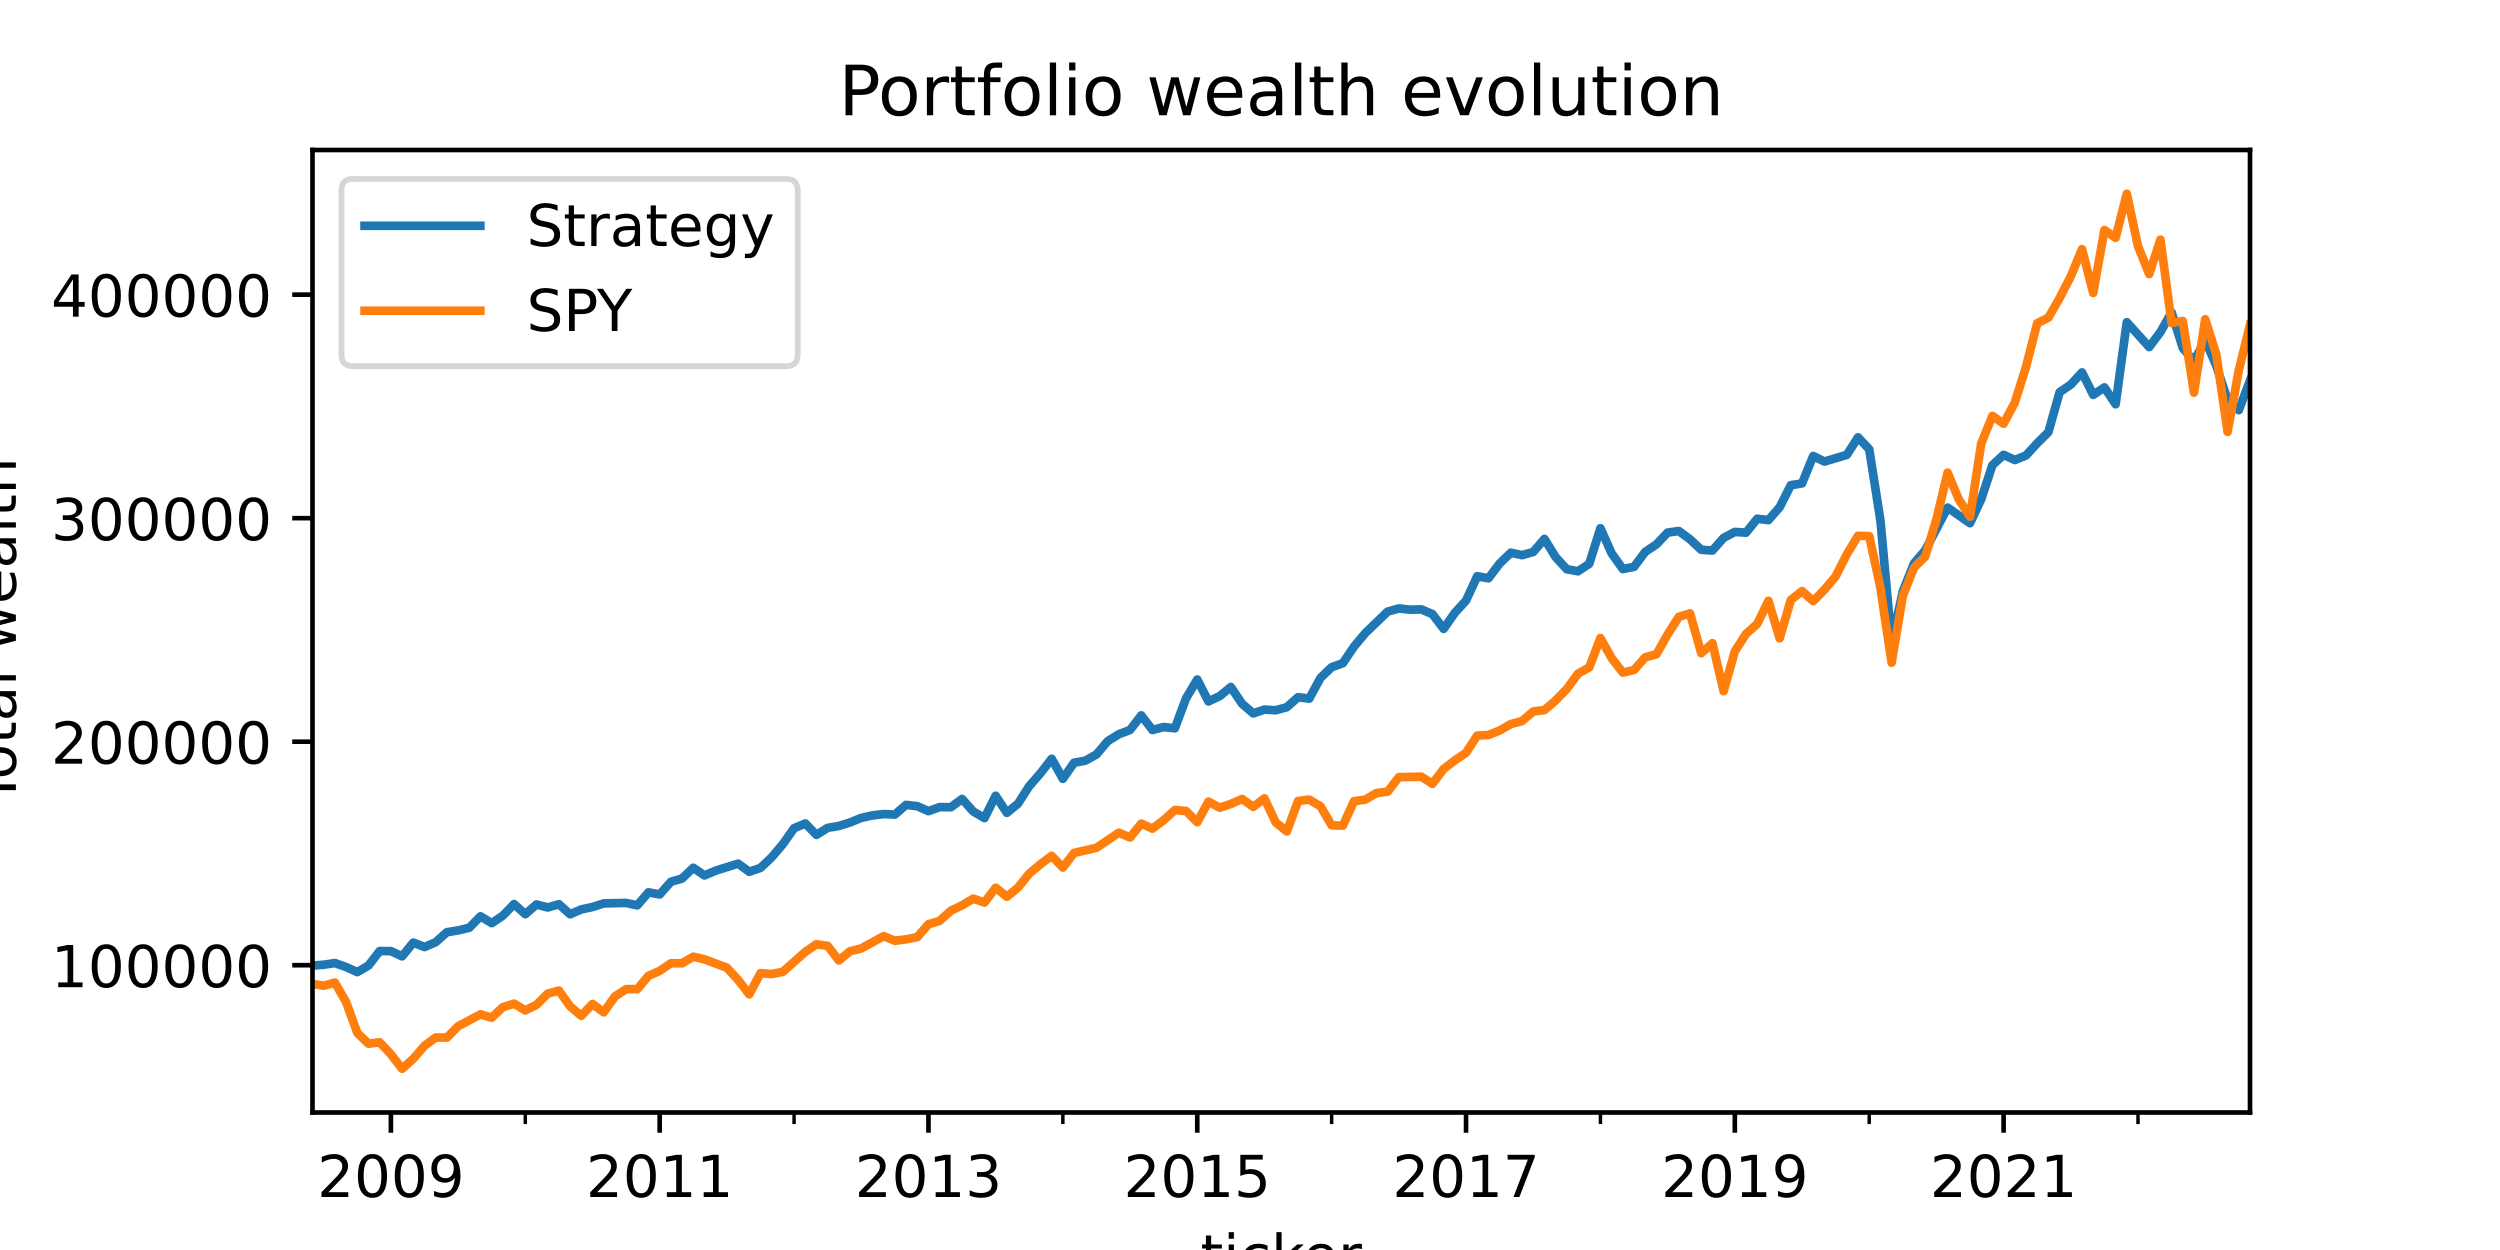
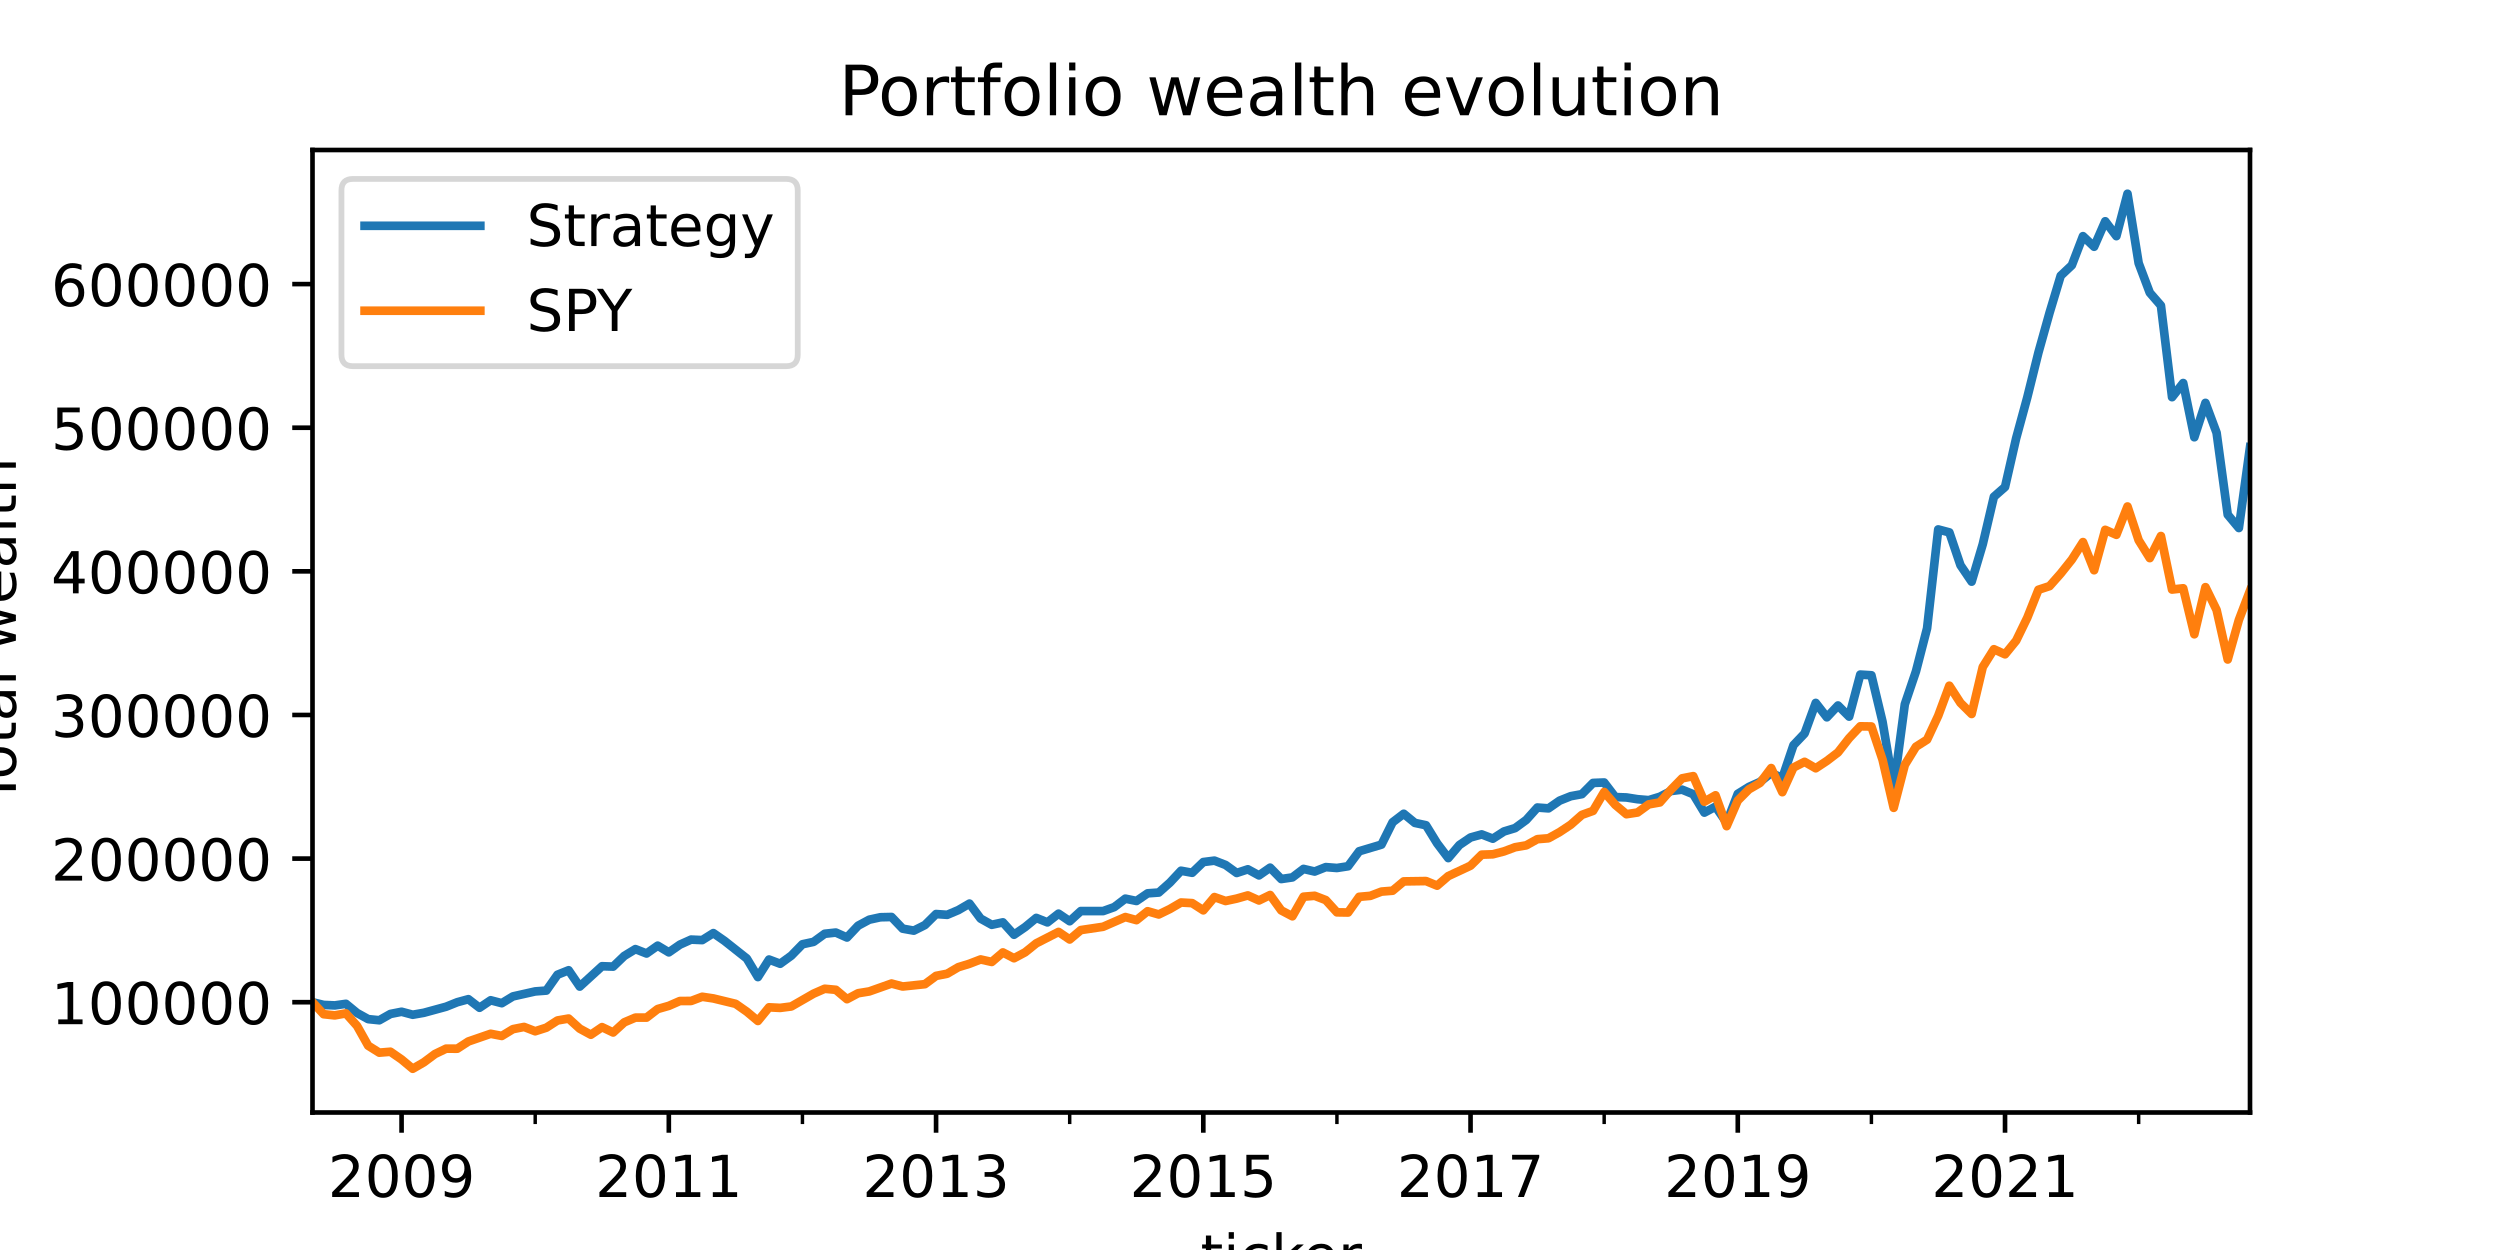
<svg xmlns="http://www.w3.org/2000/svg" xmlns:xlink="http://www.w3.org/1999/xlink" width="432pt" height="216pt" viewBox="0 0 432 216" version="1.1">
  <defs>
    <style type="text/css">*{stroke-linejoin: round; stroke-linecap: butt}</style>
  </defs>
  <g id="figure_1">
    <g id="patch_1">
      <path d="M 0 216  L 432 216  L 432 0  L 0 0  z " style="fill: #ffffff" />
    </g>
    <g id="axes_1">
      <g id="patch_2">
        <path d="M 54 192.24  L 388.8 192.24  L 388.8 25.92  L 54 25.92  z " style="fill: #ffffff" />
      </g>
      <g id="matplotlib.axis_1">
        <g id="xtick_1">
          <g id="line2d_1">
            <defs>
-               <path id="m544334d3aa" d="M 0 0  L 0 3.5  " style="stroke: #000000; stroke-width: 0.8" />
-             </defs>
-             <g>
-               <use xlink:href="#m544334d3aa" x="67.547" y="192.24" style="stroke: #000000; stroke-width: 0.8" />
+               <path id="mc84a78aa14" d="M 0 0  L 0 3.5  " style="stroke: #000000; stroke-width: 0.8" />
+             </defs>
+             <g>
+               <use xlink:href="#mc84a78aa14" x="69.393" y="192.24" style="stroke: #000000; stroke-width: 0.8" />
            </g>
          </g>
          <g id="text_1">
-             <g transform="translate(54.82182 206.8384)scale(0.1 -0.1)">
+             <g transform="translate(56.6681 206.8384)scale(0.1 -0.1)">
              <defs>
                <path id="DejaVuSans-32" d="M 1228 531  L 3431 531  L 3431 0  L 469 0  L 469 531  Q 828 903 1448 1529  Q 2069 2156 2228 2338  Q 2531 2678 2651 2914  Q 2772 3150 2772 3378  Q 2772 3750 2511 3984  Q 2250 4219 1831 4219  Q 1534 4219 1204 4116  Q 875 4013 500 3803  L 500 4441  Q 881 4594 1212 4672  Q 1544 4750 1819 4750  Q 2544 4750 2975 4387  Q 3406 4025 3406 3419  Q 3406 3131 3298 2873  Q 3191 2616 2906 2266  Q 2828 2175 2409 1742  Q 1991 1309 1228 531  z " transform="scale(0.015625)" />
                <path id="DejaVuSans-30" d="M 2034 4250  Q 1547 4250 1301 3770  Q 1056 3291 1056 2328  Q 1056 1369 1301 889  Q 1547 409 2034 409  Q 2525 409 2770 889  Q 3016 1369 3016 2328  Q 3016 3291 2770 3770  Q 2525 4250 2034 4250  z M 2034 4750  Q 2819 4750 3233 4129  Q 3647 3509 3647 2328  Q 3647 1150 3233 529  Q 2819 -91 2034 -91  Q 1250 -91 836 529  Q 422 1150 422 2328  Q 422 3509 836 4129  Q 1250 4750 2034 4750  z " transform="scale(0.015625)" />
                <path id="DejaVuSans-39" d="M 703 97  L 703 672  Q 941 559 1184 500  Q 1428 441 1663 441  Q 2288 441 2617 861  Q 2947 1281 2994 2138  Q 2813 1869 2534 1725  Q 2256 1581 1919 1581  Q 1219 1581 811 2004  Q 403 2428 403 3163  Q 403 3881 828 4315  Q 1253 4750 1959 4750  Q 2769 4750 3195 4129  Q 3622 3509 3622 2328  Q 3622 1225 3098 567  Q 2575 -91 1691 -91  Q 1453 -91 1209 -44  Q 966 3 703 97  z M 1959 2075  Q 2384 2075 2632 2365  Q 2881 2656 2881 3163  Q 2881 3666 2632 3958  Q 2384 4250 1959 4250  Q 1534 4250 1286 3958  Q 1038 3666 1038 3163  Q 1038 2656 1286 2365  Q 1534 2075 1959 2075  z " transform="scale(0.015625)" />
              </defs>
              <use xlink:href="#DejaVuSans-32" />
              <use xlink:href="#DejaVuSans-30" x="63.623" />
              <use xlink:href="#DejaVuSans-30" x="127.246" />
              <use xlink:href="#DejaVuSans-39" x="190.869" />
            </g>
          </g>
        </g>
        <g id="xtick_2">
          <g id="line2d_2">
            <g>
-               <use xlink:href="#m544334d3aa" x="113.993" y="192.24" style="stroke: #000000; stroke-width: 0.8" />
+               <use xlink:href="#mc84a78aa14" x="115.572" y="192.24" style="stroke: #000000; stroke-width: 0.8" />
            </g>
          </g>
          <g id="text_2">
-             <g transform="translate(101.2681 206.8384)scale(0.1 -0.1)">
+             <g transform="translate(102.8474 206.8384)scale(0.1 -0.1)">
              <defs>
                <path id="DejaVuSans-31" d="M 794 531  L 1825 531  L 1825 4091  L 703 3866  L 703 4441  L 1819 4666  L 2450 4666  L 2450 531  L 3481 531  L 3481 0  L 794 0  L 794 531  z " transform="scale(0.015625)" />
              </defs>
              <use xlink:href="#DejaVuSans-32" />
              <use xlink:href="#DejaVuSans-30" x="63.623" />
              <use xlink:href="#DejaVuSans-31" x="127.246" />
              <use xlink:href="#DejaVuSans-31" x="190.869" />
            </g>
          </g>
        </g>
        <g id="xtick_3">
          <g id="line2d_3">
            <g>
-               <use xlink:href="#m544334d3aa" x="160.439" y="192.24" style="stroke: #000000; stroke-width: 0.8" />
+               <use xlink:href="#mc84a78aa14" x="161.752" y="192.24" style="stroke: #000000; stroke-width: 0.8" />
            </g>
          </g>
          <g id="text_3">
-             <g transform="translate(147.7143 206.8384)scale(0.1 -0.1)">
+             <g transform="translate(149.0267 206.8384)scale(0.1 -0.1)">
              <defs>
                <path id="DejaVuSans-33" d="M 2597 2516  Q 3050 2419 3304 2112  Q 3559 1806 3559 1356  Q 3559 666 3084 287  Q 2609 -91 1734 -91  Q 1441 -91 1130 -33  Q 819 25 488 141  L 488 750  Q 750 597 1062 519  Q 1375 441 1716 441  Q 2309 441 2620 675  Q 2931 909 2931 1356  Q 2931 1769 2642 2001  Q 2353 2234 1838 2234  L 1294 2234  L 1294 2753  L 1863 2753  Q 2328 2753 2575 2939  Q 2822 3125 2822 3475  Q 2822 3834 2567 4026  Q 2313 4219 1838 4219  Q 1578 4219 1281 4162  Q 984 4106 628 3988  L 628 4550  Q 988 4650 1302 4700  Q 1616 4750 1894 4750  Q 2613 4750 3031 4423  Q 3450 4097 3450 3541  Q 3450 3153 3228 2886  Q 3006 2619 2597 2516  z " transform="scale(0.015625)" />
              </defs>
              <use xlink:href="#DejaVuSans-32" />
              <use xlink:href="#DejaVuSans-30" x="63.623" />
              <use xlink:href="#DejaVuSans-31" x="127.246" />
              <use xlink:href="#DejaVuSans-33" x="190.869" />
            </g>
          </g>
        </g>
        <g id="xtick_4">
          <g id="line2d_4">
            <g>
-               <use xlink:href="#m544334d3aa" x="206.886" y="192.24" style="stroke: #000000; stroke-width: 0.8" />
+               <use xlink:href="#mc84a78aa14" x="207.931" y="192.24" style="stroke: #000000; stroke-width: 0.8" />
            </g>
          </g>
          <g id="text_4">
-             <g transform="translate(194.1605 206.8384)scale(0.1 -0.1)">
+             <g transform="translate(195.206 206.8384)scale(0.1 -0.1)">
              <defs>
                <path id="DejaVuSans-35" d="M 691 4666  L 3169 4666  L 3169 4134  L 1269 4134  L 1269 2991  Q 1406 3038 1543 3061  Q 1681 3084 1819 3084  Q 2600 3084 3056 2656  Q 3513 2228 3513 1497  Q 3513 744 3044 326  Q 2575 -91 1722 -91  Q 1428 -91 1123 -41  Q 819 9 494 109  L 494 744  Q 775 591 1075 516  Q 1375 441 1709 441  Q 2250 441 2565 725  Q 2881 1009 2881 1497  Q 2881 1984 2565 2268  Q 2250 2553 1709 2553  Q 1456 2553 1204 2497  Q 953 2441 691 2322  L 691 4666  z " transform="scale(0.015625)" />
              </defs>
              <use xlink:href="#DejaVuSans-32" />
              <use xlink:href="#DejaVuSans-30" x="63.623" />
              <use xlink:href="#DejaVuSans-31" x="127.246" />
              <use xlink:href="#DejaVuSans-35" x="190.869" />
            </g>
          </g>
        </g>
        <g id="xtick_5">
          <g id="line2d_5">
            <g>
-               <use xlink:href="#m544334d3aa" x="253.332" y="192.24" style="stroke: #000000; stroke-width: 0.8" />
+               <use xlink:href="#mc84a78aa14" x="254.11" y="192.24" style="stroke: #000000; stroke-width: 0.8" />
            </g>
          </g>
          <g id="text_5">
-             <g transform="translate(240.6068 206.8384)scale(0.1 -0.1)">
+             <g transform="translate(241.3853 206.8384)scale(0.1 -0.1)">
              <defs>
                <path id="DejaVuSans-37" d="M 525 4666  L 3525 4666  L 3525 4397  L 1831 0  L 1172 0  L 2766 4134  L 525 4134  L 525 4666  z " transform="scale(0.015625)" />
              </defs>
              <use xlink:href="#DejaVuSans-32" />
              <use xlink:href="#DejaVuSans-30" x="63.623" />
              <use xlink:href="#DejaVuSans-31" x="127.246" />
              <use xlink:href="#DejaVuSans-37" x="190.869" />
            </g>
          </g>
        </g>
        <g id="xtick_6">
          <g id="line2d_6">
            <g>
-               <use xlink:href="#m544334d3aa" x="299.778" y="192.24" style="stroke: #000000; stroke-width: 0.8" />
+               <use xlink:href="#mc84a78aa14" x="300.29" y="192.24" style="stroke: #000000; stroke-width: 0.8" />
            </g>
          </g>
          <g id="text_6">
-             <g transform="translate(287.053 206.8384)scale(0.1 -0.1)">
+             <g transform="translate(287.5647 206.8384)scale(0.1 -0.1)">
              <use xlink:href="#DejaVuSans-32" />
              <use xlink:href="#DejaVuSans-30" x="63.623" />
              <use xlink:href="#DejaVuSans-31" x="127.246" />
              <use xlink:href="#DejaVuSans-39" x="190.869" />
            </g>
          </g>
        </g>
        <g id="xtick_7">
          <g id="line2d_7">
            <g>
-               <use xlink:href="#m544334d3aa" x="346.224" y="192.24" style="stroke: #000000; stroke-width: 0.8" />
+               <use xlink:href="#mc84a78aa14" x="346.469" y="192.24" style="stroke: #000000; stroke-width: 0.8" />
            </g>
          </g>
          <g id="text_7">
-             <g transform="translate(333.4993 206.8384)scale(0.1 -0.1)">
+             <g transform="translate(333.744 206.8384)scale(0.1 -0.1)">
              <use xlink:href="#DejaVuSans-32" />
              <use xlink:href="#DejaVuSans-30" x="63.623" />
              <use xlink:href="#DejaVuSans-32" x="127.246" />
              <use xlink:href="#DejaVuSans-31" x="190.869" />
            </g>
          </g>
        </g>
        <g id="xtick_8">
          <g id="line2d_8">
            <defs>
-               <path id="ma988c26dae" d="M 0 0  L 0 2  " style="stroke: #000000; stroke-width: 0.6" />
-             </defs>
-             <g>
-               <use xlink:href="#ma988c26dae" x="90.77" y="192.24" style="stroke: #000000; stroke-width: 0.6" />
+               <path id="m01f1c2c2d7" d="M 0 0  L 0 2  " style="stroke: #000000; stroke-width: 0.6" />
+             </defs>
+             <g>
+               <use xlink:href="#m01f1c2c2d7" x="92.483" y="192.24" style="stroke: #000000; stroke-width: 0.6" />
            </g>
          </g>
        </g>
        <g id="xtick_9">
          <g id="line2d_9">
            <g>
-               <use xlink:href="#ma988c26dae" x="137.216" y="192.24" style="stroke: #000000; stroke-width: 0.6" />
+               <use xlink:href="#m01f1c2c2d7" x="138.662" y="192.24" style="stroke: #000000; stroke-width: 0.6" />
            </g>
          </g>
        </g>
        <g id="xtick_10">
          <g id="line2d_10">
            <g>
-               <use xlink:href="#ma988c26dae" x="183.662" y="192.24" style="stroke: #000000; stroke-width: 0.6" />
+               <use xlink:href="#m01f1c2c2d7" x="184.841" y="192.24" style="stroke: #000000; stroke-width: 0.6" />
            </g>
          </g>
        </g>
        <g id="xtick_11">
          <g id="line2d_11">
            <g>
-               <use xlink:href="#ma988c26dae" x="230.109" y="192.24" style="stroke: #000000; stroke-width: 0.6" />
+               <use xlink:href="#m01f1c2c2d7" x="231.021" y="192.24" style="stroke: #000000; stroke-width: 0.6" />
            </g>
          </g>
        </g>
        <g id="xtick_12">
          <g id="line2d_12">
            <g>
-               <use xlink:href="#ma988c26dae" x="276.555" y="192.24" style="stroke: #000000; stroke-width: 0.6" />
+               <use xlink:href="#m01f1c2c2d7" x="277.2" y="192.24" style="stroke: #000000; stroke-width: 0.6" />
            </g>
          </g>
        </g>
        <g id="xtick_13">
          <g id="line2d_13">
            <g>
-               <use xlink:href="#ma988c26dae" x="323.001" y="192.24" style="stroke: #000000; stroke-width: 0.6" />
+               <use xlink:href="#m01f1c2c2d7" x="323.379" y="192.24" style="stroke: #000000; stroke-width: 0.6" />
            </g>
          </g>
        </g>
        <g id="xtick_14">
          <g id="line2d_14">
            <g>
-               <use xlink:href="#ma988c26dae" x="369.447" y="192.24" style="stroke: #000000; stroke-width: 0.6" />
+               <use xlink:href="#m01f1c2c2d7" x="369.559" y="192.24" style="stroke: #000000; stroke-width: 0.6" />
            </g>
          </g>
        </g>
        <g id="text_8">
          <g transform="translate(207.4555 220.5166)scale(0.1 -0.1)">
            <defs>
              <path id="DejaVuSans-74" d="M 1172 4494  L 1172 3500  L 2356 3500  L 2356 3053  L 1172 3053  L 1172 1153  Q 1172 725 1289 603  Q 1406 481 1766 481  L 2356 481  L 2356 0  L 1766 0  Q 1100 0 847 248  Q 594 497 594 1153  L 594 3053  L 172 3053  L 172 3500  L 594 3500  L 594 4494  L 1172 4494  z " transform="scale(0.015625)" />
              <path id="DejaVuSans-69" d="M 603 3500  L 1178 3500  L 1178 0  L 603 0  L 603 3500  z M 603 4863  L 1178 4863  L 1178 4134  L 603 4134  L 603 4863  z " transform="scale(0.015625)" />
              <path id="DejaVuSans-63" d="M 3122 3366  L 3122 2828  Q 2878 2963 2633 3030  Q 2388 3097 2138 3097  Q 1578 3097 1268 2742  Q 959 2388 959 1747  Q 959 1106 1268 751  Q 1578 397 2138 397  Q 2388 397 2633 464  Q 2878 531 3122 666  L 3122 134  Q 2881 22 2623 -34  Q 2366 -91 2075 -91  Q 1284 -91 818 406  Q 353 903 353 1747  Q 353 2603 823 3093  Q 1294 3584 2113 3584  Q 2378 3584 2631 3529  Q 2884 3475 3122 3366  z " transform="scale(0.015625)" />
              <path id="DejaVuSans-6b" d="M 581 4863  L 1159 4863  L 1159 1991  L 2875 3500  L 3609 3500  L 1753 1863  L 3688 0  L 2938 0  L 1159 1709  L 1159 0  L 581 0  L 581 4863  z " transform="scale(0.015625)" />
              <path id="DejaVuSans-65" d="M 3597 1894  L 3597 1613  L 953 1613  Q 991 1019 1311 708  Q 1631 397 2203 397  Q 2534 397 2845 478  Q 3156 559 3463 722  L 3463 178  Q 3153 47 2828 -22  Q 2503 -91 2169 -91  Q 1331 -91 842 396  Q 353 884 353 1716  Q 353 2575 817 3079  Q 1281 3584 2069 3584  Q 2775 3584 3186 3129  Q 3597 2675 3597 1894  z M 3022 2063  Q 3016 2534 2758 2815  Q 2500 3097 2075 3097  Q 1594 3097 1305 2825  Q 1016 2553 972 2059  L 3022 2063  z " transform="scale(0.015625)" />
              <path id="DejaVuSans-72" d="M 2631 2963  Q 2534 3019 2420 3045  Q 2306 3072 2169 3072  Q 1681 3072 1420 2755  Q 1159 2438 1159 1844  L 1159 0  L 581 0  L 581 3500  L 1159 3500  L 1159 2956  Q 1341 3275 1631 3429  Q 1922 3584 2338 3584  Q 2397 3584 2469 3576  Q 2541 3569 2628 3553  L 2631 2963  z " transform="scale(0.015625)" />
            </defs>
            <use xlink:href="#DejaVuSans-74" />
            <use xlink:href="#DejaVuSans-69" x="39.209" />
            <use xlink:href="#DejaVuSans-63" x="66.992" />
            <use xlink:href="#DejaVuSans-6b" x="121.973" />
            <use xlink:href="#DejaVuSans-65" x="176.258" />
            <use xlink:href="#DejaVuSans-72" x="237.781" />
          </g>
        </g>
      </g>
      <g id="matplotlib.axis_2">
        <g id="ytick_1">
          <g id="line2d_15">
            <defs>
-               <path id="m32646b7d33" d="M 0 0  L -3.5 0  " style="stroke: #000000; stroke-width: 0.8" />
-             </defs>
-             <g>
-               <use xlink:href="#m32646b7d33" x="54" y="166.787" style="stroke: #000000; stroke-width: 0.8" />
+               <path id="meb46c0b564" d="M 0 0  L -3.5 0  " style="stroke: #000000; stroke-width: 0.8" />
+             </defs>
+             <g>
+               <use xlink:href="#meb46c0b564" x="54" y="173.183" style="stroke: #000000; stroke-width: 0.8" />
            </g>
          </g>
          <g id="text_9">
-             <g transform="translate(8.825 170.5862)scale(0.1 -0.1)">
+             <g transform="translate(8.825 176.9817)scale(0.1 -0.1)">
              <use xlink:href="#DejaVuSans-31" />
              <use xlink:href="#DejaVuSans-30" x="63.623" />
              <use xlink:href="#DejaVuSans-30" x="127.246" />
              <use xlink:href="#DejaVuSans-30" x="190.869" />
              <use xlink:href="#DejaVuSans-30" x="254.492" />
              <use xlink:href="#DejaVuSans-30" x="318.115" />
            </g>
          </g>
        </g>
        <g id="ytick_2">
          <g id="line2d_16">
            <g>
-               <use xlink:href="#m32646b7d33" x="54" y="128.164" style="stroke: #000000; stroke-width: 0.8" />
+               <use xlink:href="#meb46c0b564" x="54" y="148.365" style="stroke: #000000; stroke-width: 0.8" />
            </g>
          </g>
          <g id="text_10">
-             <g transform="translate(8.825 131.9634)scale(0.1 -0.1)">
+             <g transform="translate(8.825 152.164)scale(0.1 -0.1)">
              <use xlink:href="#DejaVuSans-32" />
              <use xlink:href="#DejaVuSans-30" x="63.623" />
              <use xlink:href="#DejaVuSans-30" x="127.246" />
              <use xlink:href="#DejaVuSans-30" x="190.869" />
              <use xlink:href="#DejaVuSans-30" x="254.492" />
              <use xlink:href="#DejaVuSans-30" x="318.115" />
            </g>
          </g>
        </g>
        <g id="ytick_3">
          <g id="line2d_17">
            <g>
-               <use xlink:href="#m32646b7d33" x="54" y="89.541" style="stroke: #000000; stroke-width: 0.8" />
+               <use xlink:href="#meb46c0b564" x="54" y="123.547" style="stroke: #000000; stroke-width: 0.8" />
            </g>
          </g>
          <g id="text_11">
-             <g transform="translate(8.825 93.34056)scale(0.1 -0.1)">
+             <g transform="translate(8.825 127.3462)scale(0.1 -0.1)">
              <use xlink:href="#DejaVuSans-33" />
              <use xlink:href="#DejaVuSans-30" x="63.623" />
              <use xlink:href="#DejaVuSans-30" x="127.246" />
              <use xlink:href="#DejaVuSans-30" x="190.869" />
              <use xlink:href="#DejaVuSans-30" x="254.492" />
              <use xlink:href="#DejaVuSans-30" x="318.115" />
            </g>
          </g>
        </g>
        <g id="ytick_4">
          <g id="line2d_18">
            <g>
-               <use xlink:href="#m32646b7d33" x="54" y="50.919" style="stroke: #000000; stroke-width: 0.8" />
+               <use xlink:href="#meb46c0b564" x="54" y="98.729" style="stroke: #000000; stroke-width: 0.8" />
            </g>
          </g>
          <g id="text_12">
-             <g transform="translate(8.825 54.71776)scale(0.1 -0.1)">
+             <g transform="translate(8.825 102.5285)scale(0.1 -0.1)">
              <defs>
                <path id="DejaVuSans-34" d="M 2419 4116  L 825 1625  L 2419 1625  L 2419 4116  z M 2253 4666  L 3047 4666  L 3047 1625  L 3713 1625  L 3713 1100  L 3047 1100  L 3047 0  L 2419 0  L 2419 1100  L 313 1100  L 313 1709  L 2253 4666  z " transform="scale(0.015625)" />
              </defs>
              <use xlink:href="#DejaVuSans-34" />
              <use xlink:href="#DejaVuSans-30" x="63.623" />
              <use xlink:href="#DejaVuSans-30" x="127.246" />
              <use xlink:href="#DejaVuSans-30" x="190.869" />
              <use xlink:href="#DejaVuSans-30" x="254.492" />
              <use xlink:href="#DejaVuSans-30" x="318.115" />
            </g>
          </g>
        </g>
-         <g id="text_13">
+         <g id="ytick_5">
+           <g id="line2d_19">
+             <g>
+               <use xlink:href="#meb46c0b564" x="54" y="73.912" style="stroke: #000000; stroke-width: 0.8" />
+             </g>
+           </g>
+           <g id="text_13">
+             <g transform="translate(8.825 77.71075)scale(0.1 -0.1)">
+               <use xlink:href="#DejaVuSans-35" />
+               <use xlink:href="#DejaVuSans-30" x="63.623" />
+               <use xlink:href="#DejaVuSans-30" x="127.246" />
+               <use xlink:href="#DejaVuSans-30" x="190.869" />
+               <use xlink:href="#DejaVuSans-30" x="254.492" />
+               <use xlink:href="#DejaVuSans-30" x="318.115" />
+             </g>
+           </g>
+         </g>
+         <g id="ytick_6">
+           <g id="line2d_20">
+             <g>
+               <use xlink:href="#meb46c0b564" x="54" y="49.094" style="stroke: #000000; stroke-width: 0.8" />
+             </g>
+           </g>
+           <g id="text_14">
+             <g transform="translate(8.825 52.893)scale(0.1 -0.1)">
+               <defs>
+                 <path id="DejaVuSans-36" d="M 2113 2584  Q 1688 2584 1439 2293  Q 1191 2003 1191 1497  Q 1191 994 1439 701  Q 1688 409 2113 409  Q 2538 409 2786 701  Q 3034 994 3034 1497  Q 3034 2003 2786 2293  Q 2538 2584 2113 2584  z M 3366 4563  L 3366 3988  Q 3128 4100 2886 4159  Q 2644 4219 2406 4219  Q 1781 4219 1451 3797  Q 1122 3375 1075 2522  Q 1259 2794 1537 2939  Q 1816 3084 2150 3084  Q 2853 3084 3261 2657  Q 3669 2231 3669 1497  Q 3669 778 3244 343  Q 2819 -91 2113 -91  Q 1303 -91 875 529  Q 447 1150 447 2328  Q 447 3434 972 4092  Q 1497 4750 2381 4750  Q 2619 4750 2861 4703  Q 3103 4656 3366 4563  z " transform="scale(0.015625)" />
+               </defs>
+               <use xlink:href="#DejaVuSans-36" />
+               <use xlink:href="#DejaVuSans-30" x="63.623" />
+               <use xlink:href="#DejaVuSans-30" x="127.246" />
+               <use xlink:href="#DejaVuSans-30" x="190.869" />
+               <use xlink:href="#DejaVuSans-30" x="254.492" />
+               <use xlink:href="#DejaVuSans-30" x="318.115" />
+             </g>
+           </g>
+         </g>
+         <g id="text_15">
          <g transform="translate(2.745312 139.0933)rotate(-90)scale(0.1 -0.1)">
            <defs>
              <path id="DejaVuSans-54" d="M -19 4666  L 3928 4666  L 3928 4134  L 2272 4134  L 2272 0  L 1638 0  L 1638 4134  L -19 4134  L -19 4666  z " transform="scale(0.015625)" />
              <path id="DejaVuSans-6f" d="M 1959 3097  Q 1497 3097 1228 2736  Q 959 2375 959 1747  Q 959 1119 1226 758  Q 1494 397 1959 397  Q 2419 397 2687 759  Q 2956 1122 2956 1747  Q 2956 2369 2687 2733  Q 2419 3097 1959 3097  z M 1959 3584  Q 2709 3584 3137 3096  Q 3566 2609 3566 1747  Q 3566 888 3137 398  Q 2709 -91 1959 -91  Q 1206 -91 779 398  Q 353 888 353 1747  Q 353 2609 779 3096  Q 1206 3584 1959 3584  z " transform="scale(0.015625)" />
              <path id="DejaVuSans-61" d="M 2194 1759  Q 1497 1759 1228 1600  Q 959 1441 959 1056  Q 959 750 1161 570  Q 1363 391 1709 391  Q 2188 391 2477 730  Q 2766 1069 2766 1631  L 2766 1759  L 2194 1759  z M 3341 1997  L 3341 0  L 2766 0  L 2766 531  Q 2569 213 2275 61  Q 1981 -91 1556 -91  Q 1019 -91 701 211  Q 384 513 384 1019  Q 384 1609 779 1909  Q 1175 2209 1959 2209  L 2766 2209  L 2766 2266  Q 2766 2663 2505 2880  Q 2244 3097 1772 3097  Q 1472 3097 1187 3025  Q 903 2953 641 2809  L 641 3341  Q 956 3463 1253 3523  Q 1550 3584 1831 3584  Q 2591 3584 2966 3190  Q 3341 2797 3341 1997  z " transform="scale(0.015625)" />
              <path id="DejaVuSans-6c" d="M 603 4863  L 1178 4863  L 1178 0  L 603 0  L 603 4863  z " transform="scale(0.015625)" />
              <path id="DejaVuSans-20" transform="scale(0.015625)" />
              <path id="DejaVuSans-77" d="M 269 3500  L 844 3500  L 1563 769  L 2278 3500  L 2956 3500  L 3675 769  L 4391 3500  L 4966 3500  L 4050 0  L 3372 0  L 2619 2869  L 1863 0  L 1184 0  L 269 3500  z " transform="scale(0.015625)" />
              <path id="DejaVuSans-68" d="M 3513 2113  L 3513 0  L 2938 0  L 2938 2094  Q 2938 2591 2744 2837  Q 2550 3084 2163 3084  Q 1697 3084 1428 2787  Q 1159 2491 1159 1978  L 1159 0  L 581 0  L 581 4863  L 1159 4863  L 1159 2956  Q 1366 3272 1645 3428  Q 1925 3584 2291 3584  Q 2894 3584 3203 3211  Q 3513 2838 3513 2113  z " transform="scale(0.015625)" />
            </defs>
            <use xlink:href="#DejaVuSans-54" />
            <use xlink:href="#DejaVuSans-6f" x="44.084" />
            <use xlink:href="#DejaVuSans-74" x="105.266" />
            <use xlink:href="#DejaVuSans-61" x="144.475" />
            <use xlink:href="#DejaVuSans-6c" x="205.754" />
            <use xlink:href="#DejaVuSans-20" x="233.537" />
            <use xlink:href="#DejaVuSans-77" x="265.324" />
            <use xlink:href="#DejaVuSans-65" x="347.111" />
            <use xlink:href="#DejaVuSans-61" x="408.635" />
            <use xlink:href="#DejaVuSans-6c" x="469.914" />
            <use xlink:href="#DejaVuSans-74" x="497.697" />
            <use xlink:href="#DejaVuSans-68" x="536.906" />
          </g>
        </g>
      </g>
-       <g id="line2d_19">
-         <path d="M 54 166.859  L 55.935 166.707  L 57.871 166.419  L 59.806 167.106  L 61.741 167.979  L 63.676 166.844  L 65.612 164.336  L 67.547 164.352  L 69.482 165.255  L 71.417 162.883  L 73.353 163.647  L 75.288 162.811  L 77.223 161.089  L 79.158 160.772  L 81.094 160.311  L 83.029 158.338  L 84.964 159.521  L 86.899 158.218  L 88.835 156.225  L 90.77 157.973  L 92.705 156.29  L 94.64 156.813  L 96.576 156.246  L 98.511 157.985  L 100.446 157.147  L 102.382 156.734  L 104.317 156.108  L 108.187 156.029  L 110.123 156.441  L 112.058 154.195  L 113.993 154.558  L 115.928 152.373  L 117.864 151.804  L 119.799 149.951  L 121.734 151.275  L 123.669 150.448  L 127.54 149.237  L 129.475 150.645  L 131.41 149.97  L 133.346 148.144  L 135.281 145.861  L 137.216 143.114  L 139.151 142.294  L 141.087 144.264  L 143.022 143.051  L 144.957 142.732  L 146.892 142.123  L 148.828 141.332  L 150.763 140.902  L 152.698 140.672  L 154.634 140.753  L 156.569 139.086  L 158.504 139.306  L 160.439 140.164  L 162.375 139.461  L 164.31 139.492  L 166.245 138.059  L 168.18 140.227  L 170.116 141.362  L 172.051 137.51  L 173.986 140.458  L 175.921 138.858  L 177.857 135.833  L 179.792 133.615  L 181.727 131.114  L 183.662 134.581  L 185.598 131.792  L 187.533 131.45  L 189.468 130.367  L 191.403 128.082  L 193.339 126.872  L 195.274 126.138  L 197.209 123.621  L 199.145 126.144  L 201.08 125.631  L 203.015 125.85  L 204.95 120.668  L 206.886 117.422  L 208.821 121.204  L 210.756 120.292  L 212.691 118.712  L 214.627 121.604  L 216.562 123.276  L 218.497 122.615  L 220.432 122.737  L 222.368 122.201  L 224.303 120.474  L 226.238 120.722  L 228.173 117.153  L 230.109 115.292  L 232.044 114.594  L 233.979 111.727  L 235.914 109.409  L 239.785 105.685  L 241.72 105.137  L 243.655 105.353  L 245.591 105.302  L 247.526 106.12  L 249.461 108.667  L 251.397 105.893  L 253.332 103.772  L 255.267 99.574  L 257.202 99.934  L 259.138 97.379  L 261.073 95.508  L 263.008 95.928  L 264.943 95.378  L 266.879 93.123  L 268.814 96.27  L 270.749 98.366  L 272.684 98.715  L 274.62 97.423  L 276.555 91.278  L 278.49 95.62  L 280.425 98.328  L 282.361 97.949  L 284.296 95.358  L 286.231 94.069  L 288.166 92.029  L 290.102 91.763  L 292.037 93.194  L 293.972 95.005  L 295.908 95.125  L 297.843 92.941  L 299.778 91.917  L 301.713 92.045  L 303.649 89.638  L 305.584 89.869  L 307.519 87.661  L 309.454 83.839  L 311.39 83.532  L 313.325 78.799  L 315.26 79.755  L 319.131 78.597  L 321.066 75.57  L 323.001 77.634  L 324.936 89.916  L 326.872 111.04  L 328.807 102.198  L 330.742 97.348  L 332.677 95.09  L 336.548 87.712  L 340.418 90.406  L 342.354 86.266  L 344.289 80.372  L 346.224 78.596  L 348.16 79.491  L 350.095 78.704  L 352.03 76.588  L 353.965 74.666  L 355.901 67.772  L 357.836 66.458  L 359.771 64.351  L 361.706 68.231  L 363.642 66.943  L 365.577 69.85  L 367.512 55.679  L 371.383 59.97  L 373.318 57.38  L 375.253 53.967  L 377.188 60.15  L 379.124 62.405  L 381.059 58.778  L 382.994 63.239  L 384.929 69.13  L 386.865 70.875  L 388.8 65.752  L 388.8 65.752  " clip-path="url(#p44b4e9bba1)" style="fill: none; stroke: #1f77b4; stroke-width: 1.5; stroke-linecap: square" />
-       </g>
-       <g id="line2d_20">
-         <path d="M 54 170.012  L 55.935 170.33  L 57.871 169.788  L 59.806 173.15  L 61.741 178.479  L 63.676 180.353  L 65.612 180.107  L 67.547 182.184  L 69.482 184.68  L 71.417 182.949  L 73.353 180.718  L 75.288 179.275  L 77.223 179.292  L 79.158 177.344  L 83.029 175.275  L 84.964 175.855  L 86.899 174.034  L 88.835 173.435  L 90.77 174.597  L 92.705 173.636  L 94.64 171.701  L 96.576 171.179  L 98.511 173.899  L 100.446 175.53  L 102.382 173.489  L 104.317 174.925  L 106.252 172.195  L 108.187 170.926  L 110.123 170.926  L 112.058 168.621  L 113.993 167.764  L 115.928 166.456  L 117.864 166.452  L 119.799 165.323  L 121.734 165.773  L 125.605 167.222  L 127.54 169.321  L 129.475 171.828  L 131.41 168.162  L 133.346 168.313  L 135.281 167.926  L 139.151 164.485  L 141.087 163.169  L 143.022 163.451  L 144.957 165.971  L 146.892 164.373  L 148.828 163.887  L 152.698 161.768  L 154.634 162.562  L 156.569 162.32  L 158.504 161.932  L 160.439 159.706  L 162.375 159.123  L 164.31 157.365  L 166.245 156.442  L 168.18 155.286  L 170.116 155.956  L 172.051 153.4  L 173.986 154.96  L 175.921 153.362  L 177.857 150.952  L 179.792 149.338  L 181.727 147.886  L 183.662 149.913  L 185.598 147.387  L 189.468 146.498  L 193.339 143.888  L 195.274 144.714  L 197.209 142.319  L 199.145 143.189  L 201.08 141.724  L 203.015 139.974  L 204.95 140.142  L 206.886 142.076  L 208.821 138.516  L 210.756 139.569  L 212.691 138.922  L 214.627 138.067  L 216.562 139.42  L 218.497 137.959  L 220.432 142.097  L 222.368 143.679  L 224.303 138.414  L 226.238 138.169  L 228.173 139.324  L 230.109 142.615  L 232.044 142.666  L 233.979 138.447  L 235.914 138.183  L 237.85 137.04  L 239.785 136.801  L 241.72 134.298  L 245.591 134.208  L 247.526 135.442  L 249.461 132.865  L 251.397 131.393  L 253.332 130.069  L 255.267 127.108  L 257.202 127.01  L 259.138 126.232  L 261.073 125.114  L 263.008 124.603  L 264.943 122.942  L 266.879 122.701  L 268.814 121.035  L 270.749 119.047  L 272.684 116.407  L 274.62 115.331  L 276.555 110.255  L 278.49 113.715  L 280.425 116.228  L 282.361 115.768  L 284.296 113.588  L 286.231 113.06  L 288.166 109.639  L 290.102 106.582  L 292.037 105.994  L 293.972 112.864  L 295.908 111.147  L 297.843 119.436  L 299.778 112.553  L 301.713 109.543  L 303.649 107.81  L 305.584 103.822  L 307.519 110.301  L 309.454 103.682  L 311.39 102.144  L 313.325 103.873  L 315.26 101.895  L 317.195 99.607  L 319.131 95.777  L 321.066 92.594  L 323.001 92.64  L 324.936 101.567  L 326.872 114.51  L 328.807 102.968  L 330.742 98.087  L 332.677 96.181  L 334.613 89.748  L 336.548 81.675  L 338.483 86.302  L 340.418 89.272  L 342.354 76.639  L 344.289 71.866  L 346.224 73.227  L 348.16 69.552  L 350.095 63.383  L 352.03 55.868  L 353.965 54.886  L 355.901 51.504  L 357.836 47.746  L 359.771 43.054  L 361.706 50.616  L 363.642 39.755  L 365.577 41.086  L 367.512 33.48  L 369.447 42.548  L 371.383 47.355  L 373.318 41.419  L 375.253 55.812  L 377.188 55.475  L 379.124 67.84  L 381.059 55.171  L 382.994 61.301  L 384.929 74.619  L 386.865 63.989  L 388.8 56.127  L 388.8 56.127  " clip-path="url(#p44b4e9bba1)" style="fill: none; stroke: #ff7f0e; stroke-width: 1.5; stroke-linecap: square" />
+       <g id="line2d_21">
+         <path d="M 54 173.183  L 55.924 173.651  L 57.848 173.734  L 59.772 173.46  L 61.697 175.041  L 63.621 176.105  L 65.545 176.3  L 67.469 175.21  L 69.393 174.831  L 71.317 175.347  L 73.241 175.009  L 77.09 173.959  L 79.014 173.186  L 80.938 172.66  L 82.862 174.141  L 84.786 172.848  L 86.71 173.351  L 88.634 172.181  L 92.483 171.317  L 94.407 171.171  L 96.331 168.434  L 98.255 167.661  L 100.179 170.481  L 104.028 166.964  L 105.952 167.029  L 107.876 165.18  L 109.8 164.008  L 111.724 164.764  L 113.648 163.411  L 115.572 164.565  L 117.497 163.229  L 119.421 162.363  L 121.345 162.448  L 123.269 161.241  L 125.193 162.579  L 129.041 165.625  L 130.966 168.838  L 132.89 165.81  L 134.814 166.537  L 136.738 165.138  L 138.662 163.168  L 140.586 162.755  L 142.51 161.355  L 144.434 161.147  L 146.359 162.001  L 148.283 159.959  L 150.207 158.922  L 152.131 158.503  L 154.055 158.456  L 155.979 160.47  L 157.903 160.814  L 159.828 159.85  L 161.752 157.948  L 163.676 158.08  L 165.6 157.266  L 167.524 156.143  L 169.448 158.732  L 171.372 159.804  L 173.297 159.386  L 175.221 161.52  L 177.145 160.196  L 179.069 158.614  L 180.993 159.388  L 182.917 157.881  L 184.841 159.187  L 186.766 157.43  L 190.614 157.437  L 192.538 156.749  L 194.462 155.287  L 196.386 155.689  L 198.31 154.368  L 200.234 154.231  L 202.159 152.519  L 204.083 150.463  L 206.007 150.816  L 207.931 148.963  L 209.855 148.718  L 211.779 149.463  L 213.703 150.85  L 215.628 150.216  L 217.552 151.268  L 219.476 149.933  L 221.4 151.897  L 223.324 151.616  L 225.248 150.15  L 227.172 150.602  L 229.097 149.837  L 231.021 149.988  L 232.945 149.69  L 234.869 147.096  L 238.717 145.948  L 240.641 142.089  L 242.566 140.619  L 244.49 142.196  L 246.414 142.603  L 248.338 145.731  L 250.262 148.278  L 252.186 146.021  L 254.11 144.717  L 256.034 144.184  L 257.959 144.925  L 259.883 143.68  L 261.807 143.098  L 263.731 141.69  L 265.655 139.543  L 267.579 139.686  L 269.503 138.35  L 271.428 137.582  L 273.352 137.23  L 275.276 135.293  L 277.2 135.216  L 279.124 137.734  L 281.048 137.801  L 282.972 138.104  L 284.897 138.265  L 286.821 137.681  L 288.745 136.69  L 290.669 136.453  L 292.593 137.239  L 294.517 140.419  L 296.441 139.386  L 298.366 142.164  L 300.29 137.173  L 302.214 135.976  L 304.138 135.113  L 306.062 133.57  L 307.986 134.443  L 309.91 128.766  L 311.834 126.743  L 313.759 121.468  L 315.683 123.951  L 317.607 121.909  L 319.531 123.828  L 321.455 116.57  L 323.379 116.688  L 325.303 124.723  L 327.228 136.149  L 329.152 121.705  L 331.076 116.015  L 333 108.568  L 334.924 91.486  L 336.848 91.997  L 338.772 97.673  L 340.697 100.509  L 342.621 94.038  L 344.545 85.838  L 346.469 84.149  L 348.393 75.72  L 350.317 68.662  L 352.241 60.918  L 354.166 54.041  L 356.09 47.648  L 358.014 45.835  L 359.938 40.812  L 361.862 42.636  L 363.786 38.238  L 365.71 40.803  L 367.634 33.48  L 369.559 45.475  L 371.483 50.582  L 373.407 52.796  L 375.331 68.63  L 377.255 66.19  L 379.179 75.557  L 381.103 69.62  L 383.028 74.786  L 384.952 88.939  L 386.876 91.239  L 388.8 77.284  L 388.8 77.284  " clip-path="url(#p63a12865f1)" style="fill: none; stroke: #1f77b4; stroke-width: 1.5; stroke-linecap: square" />
+       </g>
+       <g id="line2d_22">
+         <path d="M 54 173.183  L 55.924 175.255  L 57.848 175.459  L 59.772 175.111  L 61.697 177.271  L 63.621 180.695  L 65.545 181.9  L 67.469 181.741  L 69.393 183.076  L 71.317 184.68  L 73.241 183.568  L 75.166 182.134  L 77.09 181.207  L 79.014 181.218  L 80.938 179.966  L 84.786 178.637  L 86.71 179.009  L 88.634 177.839  L 90.559 177.455  L 92.483 178.201  L 94.407 177.584  L 96.331 176.34  L 98.255 176.005  L 100.179 177.753  L 102.103 178.8  L 104.028 177.489  L 105.952 178.412  L 107.876 176.657  L 109.8 175.842  L 111.724 175.842  L 113.648 174.361  L 115.572 173.81  L 117.497 172.97  L 119.421 172.967  L 121.345 172.242  L 123.269 172.531  L 127.117 173.462  L 129.041 174.811  L 130.966 176.421  L 132.89 174.066  L 134.814 174.163  L 136.738 173.915  L 140.586 171.704  L 142.51 170.858  L 144.434 171.039  L 146.359 172.658  L 148.283 171.631  L 150.207 171.319  L 154.055 169.957  L 155.979 170.468  L 159.828 170.063  L 161.752 168.633  L 163.676 168.258  L 165.6 167.129  L 167.524 166.535  L 169.448 165.793  L 171.372 166.223  L 173.297 164.581  L 175.221 165.583  L 177.145 164.556  L 179.069 163.007  L 182.917 161.037  L 184.841 162.34  L 186.766 160.717  L 190.614 160.146  L 194.462 158.468  L 196.386 158.999  L 198.31 157.46  L 200.234 158.019  L 202.159 157.078  L 204.083 155.954  L 206.007 156.061  L 207.931 157.304  L 209.855 155.016  L 211.779 155.693  L 213.703 155.277  L 215.628 154.728  L 217.552 155.598  L 219.476 154.659  L 221.4 157.317  L 223.324 158.334  L 225.248 154.951  L 227.172 154.794  L 229.097 155.536  L 231.021 157.65  L 232.945 157.683  L 234.869 154.972  L 236.793 154.803  L 238.717 154.068  L 240.641 153.914  L 242.566 152.306  L 246.414 152.248  L 248.338 153.041  L 250.262 151.385  L 254.11 149.589  L 256.034 147.686  L 257.959 147.623  L 259.883 147.123  L 261.807 146.405  L 263.731 146.076  L 265.655 145.009  L 267.579 144.854  L 269.503 143.784  L 271.428 142.506  L 273.352 140.81  L 275.276 140.119  L 277.2 136.857  L 279.124 139.08  L 281.048 140.695  L 282.972 140.399  L 284.897 138.999  L 286.821 138.659  L 288.745 136.461  L 290.669 134.497  L 292.593 134.119  L 294.517 138.533  L 296.441 137.43  L 298.366 142.757  L 300.29 138.333  L 302.214 136.399  L 304.138 135.286  L 306.062 132.724  L 307.986 136.886  L 309.91 132.633  L 311.834 131.645  L 313.759 132.756  L 315.683 131.485  L 317.607 130.015  L 319.531 127.554  L 321.455 125.509  L 323.379 125.538  L 325.303 131.274  L 327.228 139.591  L 329.152 132.174  L 331.076 129.038  L 333 127.813  L 334.924 123.68  L 336.848 118.492  L 338.772 121.466  L 340.697 123.374  L 342.621 115.256  L 344.545 112.189  L 346.469 113.064  L 348.393 110.702  L 350.317 106.738  L 352.241 101.91  L 354.166 101.279  L 356.09 99.105  L 358.014 96.691  L 359.938 93.676  L 361.862 98.535  L 363.786 91.556  L 365.71 92.411  L 367.634 87.524  L 369.559 93.351  L 371.483 96.439  L 373.407 92.625  L 375.331 101.874  L 377.255 101.657  L 379.179 109.602  L 381.103 101.462  L 383.028 105.401  L 384.952 113.959  L 386.876 107.128  L 388.8 102.076  L 388.8 102.076  " clip-path="url(#p63a12865f1)" style="fill: none; stroke: #ff7f0e; stroke-width: 1.5; stroke-linecap: square" />
      </g>
      <g id="patch_3">
        <path d="M 54 192.24  L 54 25.92  " style="fill: none; stroke: #000000; stroke-width: 0.8; stroke-linejoin: miter; stroke-linecap: square" />
      </g>
      <g id="patch_4">
        <path d="M 388.8 192.24  L 388.8 25.92  " style="fill: none; stroke: #000000; stroke-width: 0.8; stroke-linejoin: miter; stroke-linecap: square" />
      </g>
      <g id="patch_5">
        <path d="M 54 192.24  L 388.8 192.24  " style="fill: none; stroke: #000000; stroke-width: 0.8; stroke-linejoin: miter; stroke-linecap: square" />
      </g>
      <g id="patch_6">
        <path d="M 54 25.92  L 388.8 25.92  " style="fill: none; stroke: #000000; stroke-width: 0.8; stroke-linejoin: miter; stroke-linecap: square" />
      </g>
-       <g id="text_14">
+       <g id="text_16">
        <g transform="translate(144.9338 19.92)scale(0.12 -0.12)">
          <defs>
            <path id="DejaVuSans-50" d="M 1259 4147  L 1259 2394  L 2053 2394  Q 2494 2394 2734 2622  Q 2975 2850 2975 3272  Q 2975 3691 2734 3919  Q 2494 4147 2053 4147  L 1259 4147  z M 628 4666  L 2053 4666  Q 2838 4666 3239 4311  Q 3641 3956 3641 3272  Q 3641 2581 3239 2228  Q 2838 1875 2053 1875  L 1259 1875  L 1259 0  L 628 0  L 628 4666  z " transform="scale(0.015625)" />
            <path id="DejaVuSans-66" d="M 2375 4863  L 2375 4384  L 1825 4384  Q 1516 4384 1395 4259  Q 1275 4134 1275 3809  L 1275 3500  L 2222 3500  L 2222 3053  L 1275 3053  L 1275 0  L 697 0  L 697 3053  L 147 3053  L 147 3500  L 697 3500  L 697 3744  Q 697 4328 969 4595  Q 1241 4863 1831 4863  L 2375 4863  z " transform="scale(0.015625)" />
            <path id="DejaVuSans-76" d="M 191 3500  L 800 3500  L 1894 563  L 2988 3500  L 3597 3500  L 2284 0  L 1503 0  L 191 3500  z " transform="scale(0.015625)" />
            <path id="DejaVuSans-75" d="M 544 1381  L 544 3500  L 1119 3500  L 1119 1403  Q 1119 906 1312 657  Q 1506 409 1894 409  Q 2359 409 2629 706  Q 2900 1003 2900 1516  L 2900 3500  L 3475 3500  L 3475 0  L 2900 0  L 2900 538  Q 2691 219 2414 64  Q 2138 -91 1772 -91  Q 1169 -91 856 284  Q 544 659 544 1381  z M 1991 3584  L 1991 3584  z " transform="scale(0.015625)" />
            <path id="DejaVuSans-6e" d="M 3513 2113  L 3513 0  L 2938 0  L 2938 2094  Q 2938 2591 2744 2837  Q 2550 3084 2163 3084  Q 1697 3084 1428 2787  Q 1159 2491 1159 1978  L 1159 0  L 581 0  L 581 3500  L 1159 3500  L 1159 2956  Q 1366 3272 1645 3428  Q 1925 3584 2291 3584  Q 2894 3584 3203 3211  Q 3513 2838 3513 2113  z " transform="scale(0.015625)" />
          </defs>
          <use xlink:href="#DejaVuSans-50" />
          <use xlink:href="#DejaVuSans-6f" x="56.678" />
          <use xlink:href="#DejaVuSans-72" x="117.859" />
          <use xlink:href="#DejaVuSans-74" x="158.973" />
          <use xlink:href="#DejaVuSans-66" x="198.182" />
          <use xlink:href="#DejaVuSans-6f" x="233.387" />
          <use xlink:href="#DejaVuSans-6c" x="294.568" />
          <use xlink:href="#DejaVuSans-69" x="322.352" />
          <use xlink:href="#DejaVuSans-6f" x="350.135" />
          <use xlink:href="#DejaVuSans-20" x="411.316" />
          <use xlink:href="#DejaVuSans-77" x="443.104" />
          <use xlink:href="#DejaVuSans-65" x="524.891" />
          <use xlink:href="#DejaVuSans-61" x="586.414" />
          <use xlink:href="#DejaVuSans-6c" x="647.693" />
          <use xlink:href="#DejaVuSans-74" x="675.477" />
          <use xlink:href="#DejaVuSans-68" x="714.686" />
          <use xlink:href="#DejaVuSans-20" x="778.064" />
          <use xlink:href="#DejaVuSans-65" x="809.852" />
          <use xlink:href="#DejaVuSans-76" x="871.375" />
          <use xlink:href="#DejaVuSans-6f" x="930.555" />
          <use xlink:href="#DejaVuSans-6c" x="991.736" />
          <use xlink:href="#DejaVuSans-75" x="1019.52" />
          <use xlink:href="#DejaVuSans-74" x="1082.898" />
          <use xlink:href="#DejaVuSans-69" x="1122.107" />
          <use xlink:href="#DejaVuSans-6f" x="1149.891" />
          <use xlink:href="#DejaVuSans-6e" x="1211.072" />
        </g>
      </g>
      <g id="legend_1">
        <g id="patch_7">
          <path d="M 61 63.276  L 135.848 63.276  Q 137.848 63.276 137.848 61.276  L 137.848 32.92  Q 137.848 30.92 135.848 30.92  L 61 30.92  Q 59 30.92 59 32.92  L 59 61.276  Q 59 63.276 61 63.276  z " style="fill: #ffffff; opacity: 0.8; stroke: #cccccc; stroke-linejoin: miter" />
        </g>
-         <g id="line2d_21">
+         <g id="line2d_23">
          <path d="M 63 39.018  L 73 39.018  L 83 39.018  " style="fill: none; stroke: #1f77b4; stroke-width: 1.5; stroke-linecap: square" />
        </g>
-         <g id="text_15">
+         <g id="text_17">
          <g transform="translate(91 42.51844)scale(0.1 -0.1)">
            <defs>
              <path id="DejaVuSans-53" d="M 3425 4513  L 3425 3897  Q 3066 4069 2747 4153  Q 2428 4238 2131 4238  Q 1616 4238 1336 4038  Q 1056 3838 1056 3469  Q 1056 3159 1242 3001  Q 1428 2844 1947 2747  L 2328 2669  Q 3034 2534 3370 2195  Q 3706 1856 3706 1288  Q 3706 609 3251 259  Q 2797 -91 1919 -91  Q 1588 -91 1214 -16  Q 841 59 441 206  L 441 856  Q 825 641 1194 531  Q 1563 422 1919 422  Q 2459 422 2753 634  Q 3047 847 3047 1241  Q 3047 1584 2836 1778  Q 2625 1972 2144 2069  L 1759 2144  Q 1053 2284 737 2584  Q 422 2884 422 3419  Q 422 4038 858 4394  Q 1294 4750 2059 4750  Q 2388 4750 2728 4690  Q 3069 4631 3425 4513  z " transform="scale(0.015625)" />
              <path id="DejaVuSans-67" d="M 2906 1791  Q 2906 2416 2648 2759  Q 2391 3103 1925 3103  Q 1463 3103 1205 2759  Q 947 2416 947 1791  Q 947 1169 1205 825  Q 1463 481 1925 481  Q 2391 481 2648 825  Q 2906 1169 2906 1791  z M 3481 434  Q 3481 -459 3084 -895  Q 2688 -1331 1869 -1331  Q 1566 -1331 1297 -1286  Q 1028 -1241 775 -1147  L 775 -588  Q 1028 -725 1275 -790  Q 1522 -856 1778 -856  Q 2344 -856 2625 -561  Q 2906 -266 2906 331  L 2906 616  Q 2728 306 2450 153  Q 2172 0 1784 0  Q 1141 0 747 490  Q 353 981 353 1791  Q 353 2603 747 3093  Q 1141 3584 1784 3584  Q 2172 3584 2450 3431  Q 2728 3278 2906 2969  L 2906 3500  L 3481 3500  L 3481 434  z " transform="scale(0.015625)" />
              <path id="DejaVuSans-79" d="M 2059 -325  Q 1816 -950 1584 -1140  Q 1353 -1331 966 -1331  L 506 -1331  L 506 -850  L 844 -850  Q 1081 -850 1212 -737  Q 1344 -625 1503 -206  L 1606 56  L 191 3500  L 800 3500  L 1894 763  L 2988 3500  L 3597 3500  L 2059 -325  z " transform="scale(0.015625)" />
            </defs>
            <use xlink:href="#DejaVuSans-53" />
            <use xlink:href="#DejaVuSans-74" x="63.477" />
            <use xlink:href="#DejaVuSans-72" x="102.686" />
            <use xlink:href="#DejaVuSans-61" x="143.799" />
            <use xlink:href="#DejaVuSans-74" x="205.078" />
            <use xlink:href="#DejaVuSans-65" x="244.287" />
            <use xlink:href="#DejaVuSans-67" x="305.811" />
            <use xlink:href="#DejaVuSans-79" x="369.287" />
          </g>
        </g>
-         <g id="line2d_22">
+         <g id="line2d_24">
          <path d="M 63 53.697  L 73 53.697  L 83 53.697  " style="fill: none; stroke: #ff7f0e; stroke-width: 1.5; stroke-linecap: square" />
        </g>
-         <g id="text_16">
+         <g id="text_18">
          <g transform="translate(91 57.19656)scale(0.1 -0.1)">
            <defs>
              <path id="DejaVuSans-59" d="M -13 4666  L 666 4666  L 1959 2747  L 3244 4666  L 3922 4666  L 2272 2222  L 2272 0  L 1638 0  L 1638 2222  L -13 4666  z " transform="scale(0.015625)" />
            </defs>
            <use xlink:href="#DejaVuSans-53" />
            <use xlink:href="#DejaVuSans-50" x="63.477" />
            <use xlink:href="#DejaVuSans-59" x="121.529" />
          </g>
        </g>
      </g>
    </g>
  </g>
  <defs>
-     <clipPath id="p44b4e9bba1">
+     <clipPath id="p63a12865f1">
      <rect x="54" y="25.92" width="334.8" height="166.32" />
    </clipPath>
  </defs>
</svg>
